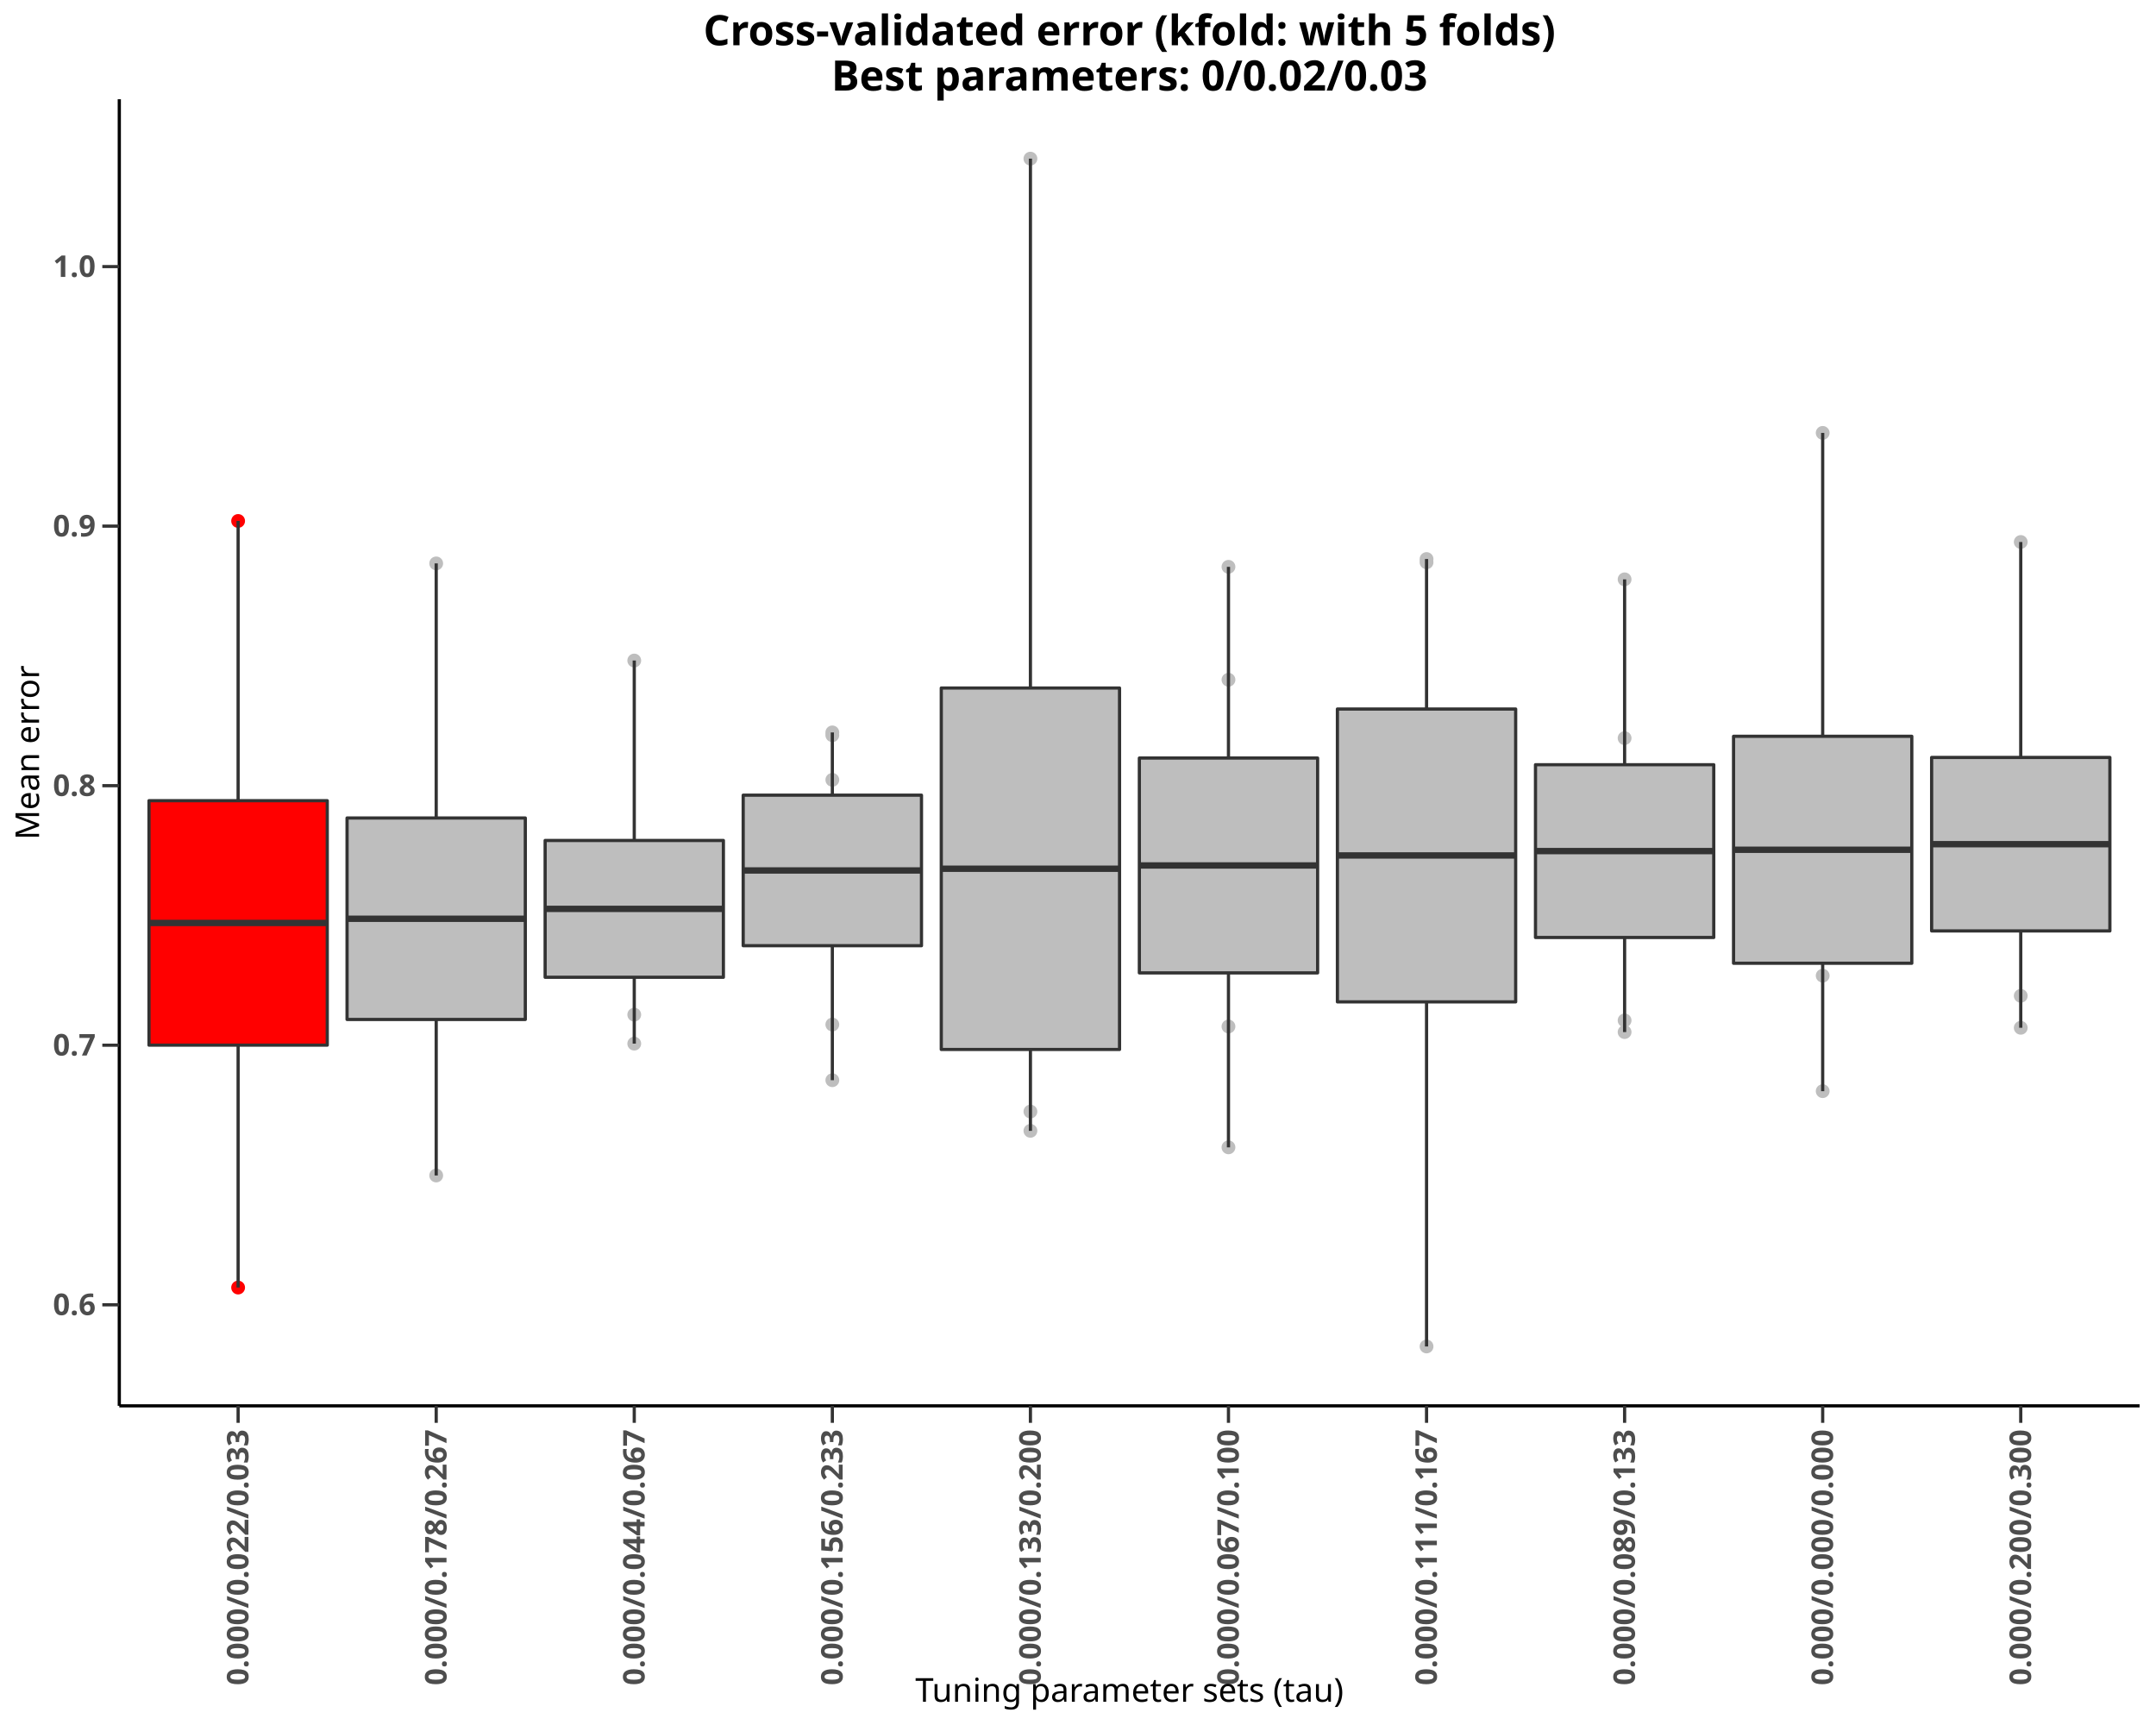
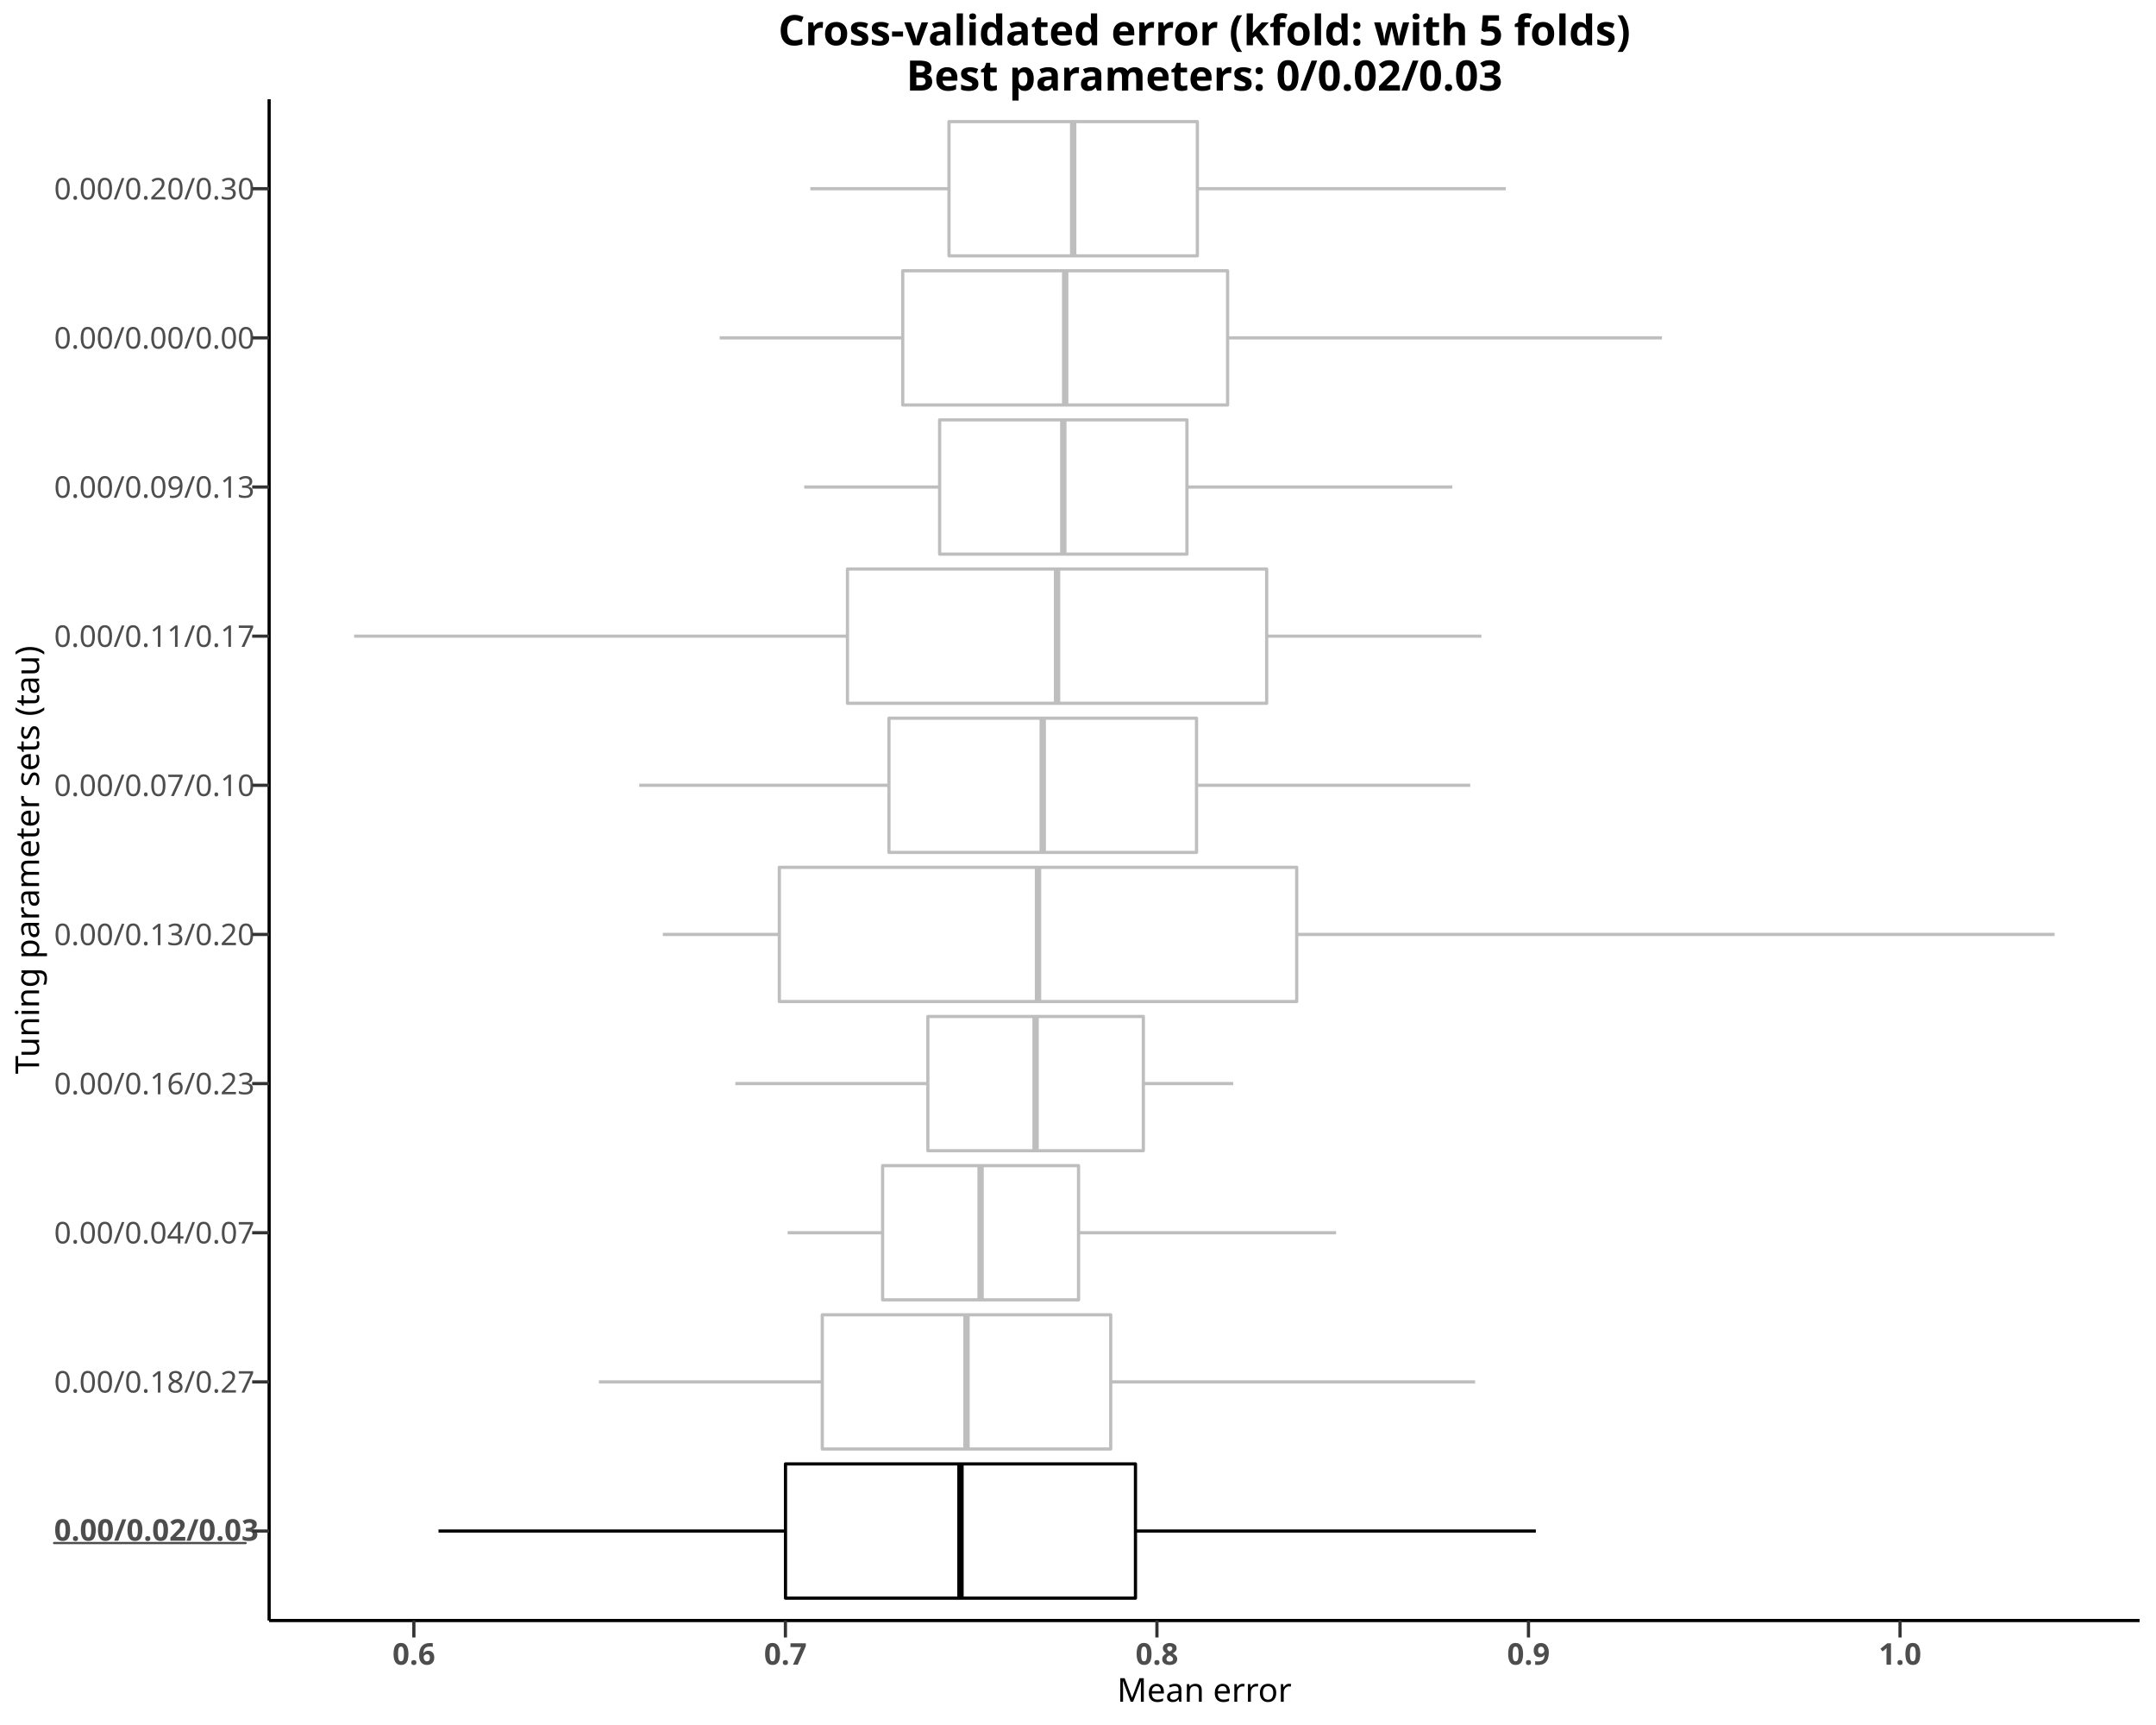
<svg xmlns="http://www.w3.org/2000/svg" class="svglite" data-engine-version="2.0" width="720.00pt" height="576.00pt" viewBox="0 0 720.00 576.00">
  <defs>
    <style type="text/css">
    .svglite line, .svglite polyline, .svglite polygon, .svglite path, .svglite rect, .svglite circle {
      fill: none;
      stroke: #000000;
      stroke-linecap: round;
      stroke-linejoin: round;
      stroke-miterlimit: 10.00;
    }
  </style>
  </defs>
  <rect width="100%" height="100%" style="stroke: none; fill: #FFFFFF;" />
  <defs>
    <clipPath id="cpMC4wMHw3MjAuMDB8MC4wMHw1NzYuMDA=">
      <rect x="0.00" y="0.00" width="720.00" height="576.00" />
    </clipPath>
  </defs>
  <g clip-path="url(#cpMC4wMHw3MjAuMDB8MC4wMHw1NzYuMDA=)">
    <rect x="0.00" y="0.00" width="720.00" height="576.00" style="stroke-width: 1.07; stroke: #FFFFFF; fill: #FFFFFF;" />
  </g>
  <defs>
-     <clipPath id="cpMzkuODR8NzE0LjUyfDMzLjE0fDQ2OS40Mw==">
-       <rect x="39.84" y="33.14" width="674.68" height="436.29" />
+     <clipPath id="cpODkuODh8NzE0LjUyfDMzLjE0fDU0MS4xMQ==">
+       <rect x="89.88" y="33.14" width="624.64" height="507.97" />
    </clipPath>
  </defs>
-   <g clip-path="url(#cpMzkuODR8NzE0LjUyfDMzLjE0fDQ2OS40Mw==)">
-     <rect x="39.84" y="33.14" width="674.68" height="436.29" style="stroke-width: 1.07; stroke: none; fill: #FFFFFF;" />
-     <circle cx="674.83" cy="332.52" r="1.95" style="stroke-width: 0.71; stroke: #BEBEBE; fill: #BEBEBE;" />
-     <circle cx="145.67" cy="188.13" r="1.95" style="stroke-width: 0.71; stroke: #BEBEBE; fill: #BEBEBE;" />
-     <circle cx="277.96" cy="360.69" r="1.95" style="stroke-width: 0.71; stroke: #BEBEBE; fill: #BEBEBE;" />
-     <circle cx="344.11" cy="377.60" r="1.95" style="stroke-width: 0.71; stroke: #BEBEBE; fill: #BEBEBE;" />
-     <circle cx="476.40" cy="324.61" r="1.95" style="stroke-width: 0.71; stroke: #BEBEBE; fill: #BEBEBE;" />
-     <circle cx="542.54" cy="295.69" r="1.95" style="stroke-width: 0.71; stroke: #BEBEBE; fill: #BEBEBE;" />
-     <circle cx="410.25" cy="302.82" r="1.95" style="stroke-width: 0.71; stroke: #BEBEBE; fill: #BEBEBE;" />
-     <circle cx="211.81" cy="292.78" r="1.95" style="stroke-width: 0.71; stroke: #BEBEBE; fill: #BEBEBE;" />
-     <circle cx="79.52" cy="314.22" r="1.95" style="stroke-width: 0.71; stroke: #FF0000; fill: #FF0000;" />
-     <circle cx="608.69" cy="364.35" r="1.95" style="stroke-width: 0.71; stroke: #BEBEBE; fill: #BEBEBE;" />
-     <circle cx="674.83" cy="343.19" r="1.95" style="stroke-width: 0.71; stroke: #BEBEBE; fill: #BEBEBE;" />
-     <circle cx="145.67" cy="296.71" r="1.95" style="stroke-width: 0.71; stroke: #BEBEBE; fill: #BEBEBE;" />
-     <circle cx="277.96" cy="260.40" r="1.95" style="stroke-width: 0.71; stroke: #BEBEBE; fill: #BEBEBE;" />
-     <circle cx="344.11" cy="321.21" r="1.95" style="stroke-width: 0.71; stroke: #BEBEBE; fill: #BEBEBE;" />
-     <circle cx="476.40" cy="186.67" r="1.95" style="stroke-width: 0.71; stroke: #BEBEBE; fill: #BEBEBE;" />
-     <circle cx="542.54" cy="344.62" r="1.95" style="stroke-width: 0.71; stroke: #BEBEBE; fill: #BEBEBE;" />
-     <circle cx="410.25" cy="383.11" r="1.95" style="stroke-width: 0.71; stroke: #BEBEBE; fill: #BEBEBE;" />
-     <circle cx="211.81" cy="220.56" r="1.95" style="stroke-width: 0.71; stroke: #BEBEBE; fill: #BEBEBE;" />
-     <circle cx="79.52" cy="296.80" r="1.95" style="stroke-width: 0.71; stroke: #FF0000; fill: #FF0000;" />
-     <circle cx="608.69" cy="270.43" r="1.95" style="stroke-width: 0.71; stroke: #BEBEBE; fill: #BEBEBE;" />
-     <circle cx="674.83" cy="286.78" r="1.95" style="stroke-width: 0.71; stroke: #BEBEBE; fill: #BEBEBE;" />
-     <circle cx="145.67" cy="337.70" r="1.95" style="stroke-width: 0.71; stroke: #BEBEBE; fill: #BEBEBE;" />
-     <circle cx="277.96" cy="244.56" r="1.95" style="stroke-width: 0.71; stroke: #BEBEBE; fill: #BEBEBE;" />
-     <circle cx="344.11" cy="371.16" r="1.95" style="stroke-width: 0.71; stroke: #BEBEBE; fill: #BEBEBE;" />
-     <circle cx="476.40" cy="279.59" r="1.95" style="stroke-width: 0.71; stroke: #BEBEBE; fill: #BEBEBE;" />
-     <circle cx="542.54" cy="193.45" r="1.95" style="stroke-width: 0.71; stroke: #BEBEBE; fill: #BEBEBE;" />
-     <circle cx="410.25" cy="342.76" r="1.95" style="stroke-width: 0.71; stroke: #BEBEBE; fill: #BEBEBE;" />
-     <circle cx="211.81" cy="338.81" r="1.95" style="stroke-width: 0.71; stroke: #BEBEBE; fill: #BEBEBE;" />
-     <circle cx="79.52" cy="173.96" r="1.95" style="stroke-width: 0.71; stroke: #FF0000; fill: #FF0000;" />
-     <circle cx="608.69" cy="325.79" r="1.95" style="stroke-width: 0.71; stroke: #BEBEBE; fill: #BEBEBE;" />
-     <circle cx="674.83" cy="180.98" r="1.95" style="stroke-width: 0.71; stroke: #BEBEBE; fill: #BEBEBE;" />
-     <circle cx="145.67" cy="318.83" r="1.95" style="stroke-width: 0.71; stroke: #BEBEBE; fill: #BEBEBE;" />
-     <circle cx="277.96" cy="245.50" r="1.95" style="stroke-width: 0.71; stroke: #BEBEBE; fill: #BEBEBE;" />
-     <circle cx="344.11" cy="327.49" r="1.95" style="stroke-width: 0.71; stroke: #BEBEBE; fill: #BEBEBE;" />
-     <circle cx="476.40" cy="449.60" r="1.95" style="stroke-width: 0.71; stroke: #BEBEBE; fill: #BEBEBE;" />
-     <circle cx="542.54" cy="340.73" r="1.95" style="stroke-width: 0.71; stroke: #BEBEBE; fill: #BEBEBE;" />
-     <circle cx="410.25" cy="189.27" r="1.95" style="stroke-width: 0.71; stroke: #BEBEBE; fill: #BEBEBE;" />
-     <circle cx="211.81" cy="316.79" r="1.95" style="stroke-width: 0.71; stroke: #BEBEBE; fill: #BEBEBE;" />
-     <circle cx="79.52" cy="429.93" r="1.95" style="stroke-width: 0.71; stroke: #FF0000; fill: #FF0000;" />
-     <circle cx="608.69" cy="313.65" r="1.95" style="stroke-width: 0.71; stroke: #BEBEBE; fill: #BEBEBE;" />
-     <circle cx="674.83" cy="265.95" r="1.95" style="stroke-width: 0.71; stroke: #BEBEBE; fill: #BEBEBE;" />
-     <circle cx="145.67" cy="392.51" r="1.95" style="stroke-width: 0.71; stroke: #BEBEBE; fill: #BEBEBE;" />
-     <circle cx="277.96" cy="342.11" r="1.95" style="stroke-width: 0.71; stroke: #BEBEBE; fill: #BEBEBE;" />
-     <circle cx="344.11" cy="52.97" r="1.95" style="stroke-width: 0.71; stroke: #BEBEBE; fill: #BEBEBE;" />
-     <circle cx="476.40" cy="187.76" r="1.95" style="stroke-width: 0.71; stroke: #BEBEBE; fill: #BEBEBE;" />
-     <circle cx="542.54" cy="246.47" r="1.95" style="stroke-width: 0.71; stroke: #BEBEBE; fill: #BEBEBE;" />
-     <circle cx="410.25" cy="226.98" r="1.95" style="stroke-width: 0.71; stroke: #BEBEBE; fill: #BEBEBE;" />
-     <circle cx="211.81" cy="348.48" r="1.95" style="stroke-width: 0.71; stroke: #BEBEBE; fill: #BEBEBE;" />
-     <circle cx="79.52" cy="325.97" r="1.95" style="stroke-width: 0.71; stroke: #FF0000; fill: #FF0000;" />
-     <circle cx="608.69" cy="144.55" r="1.95" style="stroke-width: 0.71; stroke: #BEBEBE; fill: #BEBEBE;" />
-     <line x1="79.52" y1="267.36" x2="79.52" y2="173.96" style="stroke-width: 1.07; stroke: #333333; stroke-linecap: butt;" />
-     <line x1="79.52" y1="348.99" x2="79.52" y2="429.93" style="stroke-width: 1.07; stroke: #333333; stroke-linecap: butt;" />
-     <polygon points="49.76,267.36 49.76,348.99 109.29,348.99 109.29,267.36 49.76,267.36 " style="stroke-width: 1.07; stroke: #333333; fill: #FF0000;" />
-     <line x1="49.76" y1="308.18" x2="109.29" y2="308.18" style="stroke-width: 2.13; stroke: #333333; stroke-linecap: butt;" />
-     <line x1="145.67" y1="273.14" x2="145.67" y2="188.13" style="stroke-width: 1.07; stroke: #333333; stroke-linecap: butt;" />
-     <line x1="145.67" y1="340.41" x2="145.67" y2="392.51" style="stroke-width: 1.07; stroke: #333333; stroke-linecap: butt;" />
-     <polygon points="115.90,273.14 115.90,340.41 175.43,340.41 175.43,273.14 115.90,273.14 " style="stroke-width: 1.07; stroke: #333333; fill: #BEBEBE;" />
-     <line x1="115.90" y1="306.78" x2="175.43" y2="306.78" style="stroke-width: 2.13; stroke: #333333; stroke-linecap: butt;" />
-     <line x1="211.81" y1="280.64" x2="211.81" y2="220.56" style="stroke-width: 1.07; stroke: #333333; stroke-linecap: butt;" />
-     <line x1="211.81" y1="326.33" x2="211.81" y2="348.48" style="stroke-width: 1.07; stroke: #333333; stroke-linecap: butt;" />
-     <polygon points="182.05,280.64 182.05,326.33 241.58,326.33 241.58,280.64 182.05,280.64 " style="stroke-width: 1.07; stroke: #333333; fill: #BEBEBE;" />
-     <line x1="182.05" y1="303.49" x2="241.58" y2="303.49" style="stroke-width: 2.13; stroke: #333333; stroke-linecap: butt;" />
-     <line x1="277.96" y1="265.52" x2="277.96" y2="244.56" style="stroke-width: 1.07; stroke: #333333; stroke-linecap: butt;" />
-     <line x1="277.96" y1="315.78" x2="277.96" y2="360.69" style="stroke-width: 1.07; stroke: #333333; stroke-linecap: butt;" />
-     <polygon points="248.19,265.52 248.19,315.78 307.73,315.78 307.73,265.52 248.19,265.52 " style="stroke-width: 1.07; stroke: #333333; fill: #BEBEBE;" />
-     <line x1="248.19" y1="290.65" x2="307.73" y2="290.65" style="stroke-width: 2.13; stroke: #333333; stroke-linecap: butt;" />
-     <line x1="344.11" y1="229.74" x2="344.11" y2="52.97" style="stroke-width: 1.07; stroke: #333333; stroke-linecap: butt;" />
-     <line x1="344.11" y1="350.43" x2="344.11" y2="377.60" style="stroke-width: 1.07; stroke: #333333; stroke-linecap: butt;" />
-     <polygon points="314.34,229.74 314.34,350.43 373.87,350.43 373.87,229.74 314.34,229.74 " style="stroke-width: 1.07; stroke: #333333; fill: #BEBEBE;" />
-     <line x1="314.34" y1="290.09" x2="373.87" y2="290.09" style="stroke-width: 2.13; stroke: #333333; stroke-linecap: butt;" />
-     <line x1="410.25" y1="253.12" x2="410.25" y2="189.27" style="stroke-width: 1.07; stroke: #333333; stroke-linecap: butt;" />
-     <line x1="410.25" y1="324.86" x2="410.25" y2="383.11" style="stroke-width: 1.07; stroke: #333333; stroke-linecap: butt;" />
-     <polygon points="380.49,253.12 380.49,324.86 440.02,324.86 440.02,253.12 380.49,253.12 " style="stroke-width: 1.07; stroke: #333333; fill: #BEBEBE;" />
-     <line x1="380.49" y1="288.99" x2="440.02" y2="288.99" style="stroke-width: 2.13; stroke: #333333; stroke-linecap: butt;" />
-     <line x1="476.40" y1="236.75" x2="476.40" y2="186.67" style="stroke-width: 1.07; stroke: #333333; stroke-linecap: butt;" />
-     <line x1="476.40" y1="334.54" x2="476.40" y2="449.60" style="stroke-width: 1.07; stroke: #333333; stroke-linecap: butt;" />
-     <polygon points="446.63,236.75 446.63,334.54 506.16,334.54 506.16,236.75 446.63,236.75 " style="stroke-width: 1.07; stroke: #333333; fill: #BEBEBE;" />
-     <line x1="446.63" y1="285.65" x2="506.16" y2="285.65" style="stroke-width: 2.13; stroke: #333333; stroke-linecap: butt;" />
-     <line x1="542.54" y1="255.35" x2="542.54" y2="193.45" style="stroke-width: 1.07; stroke: #333333; stroke-linecap: butt;" />
-     <line x1="542.54" y1="313.04" x2="542.54" y2="344.62" style="stroke-width: 1.07; stroke: #333333; stroke-linecap: butt;" />
-     <polygon points="512.78,255.35 512.78,313.04 572.31,313.04 572.31,255.35 512.78,255.35 " style="stroke-width: 1.07; stroke: #333333; fill: #BEBEBE;" />
-     <line x1="512.78" y1="284.19" x2="572.31" y2="284.19" style="stroke-width: 2.13; stroke: #333333; stroke-linecap: butt;" />
-     <line x1="608.69" y1="245.86" x2="608.69" y2="144.55" style="stroke-width: 1.07; stroke: #333333; stroke-linecap: butt;" />
-     <line x1="608.69" y1="321.64" x2="608.69" y2="364.35" style="stroke-width: 1.07; stroke: #333333; stroke-linecap: butt;" />
-     <polygon points="578.92,245.86 578.92,321.64 638.45,321.64 638.45,245.86 578.92,245.86 " style="stroke-width: 1.07; stroke: #333333; fill: #BEBEBE;" />
-     <line x1="578.92" y1="283.75" x2="638.45" y2="283.75" style="stroke-width: 2.13; stroke: #333333; stroke-linecap: butt;" />
-     <line x1="674.83" y1="252.92" x2="674.83" y2="180.98" style="stroke-width: 1.07; stroke: #333333; stroke-linecap: butt;" />
-     <line x1="674.83" y1="310.85" x2="674.83" y2="343.19" style="stroke-width: 1.07; stroke: #333333; stroke-linecap: butt;" />
-     <polygon points="645.07,252.92 645.07,310.85 704.60,310.85 704.60,252.92 645.07,252.92 " style="stroke-width: 1.07; stroke: #333333; fill: #BEBEBE;" />
-     <line x1="645.07" y1="281.89" x2="704.60" y2="281.89" style="stroke-width: 2.13; stroke: #333333; stroke-linecap: butt;" />
+   <g clip-path="url(#cpODkuODh8NzE0LjUyfDMzLjE0fDU0MS4xMQ==)">
+     <rect x="89.88" y="33.14" width="624.64" height="507.97" style="stroke-width: 1.07; stroke: none; fill: #FFFFFF;" />
+     <line x1="379.19" y1="511.23" x2="512.90" y2="511.23" style="stroke-width: 1.07; stroke-linecap: butt;" />
+     <line x1="262.32" y1="511.23" x2="146.44" y2="511.23" style="stroke-width: 1.07; stroke-linecap: butt;" />
+     <polygon points="379.19,533.64 262.32,533.64 262.32,488.82 379.19,488.82 379.19,533.64 " style="stroke-width: 1.07; fill: #FFFFFF;" />
+     <line x1="320.75" y1="533.64" x2="320.75" y2="488.82" style="stroke-width: 2.13; stroke-linecap: butt;" />
+     <line x1="370.92" y1="461.43" x2="492.62" y2="461.43" style="stroke-width: 1.07; stroke: #BEBEBE; stroke-linecap: butt;" />
+     <line x1="274.60" y1="461.43" x2="200.01" y2="461.43" style="stroke-width: 1.07; stroke: #BEBEBE; stroke-linecap: butt;" />
+     <polygon points="370.92,483.84 274.60,483.84 274.60,439.02 370.92,439.02 370.92,483.84 " style="stroke-width: 1.07; stroke: #BEBEBE; fill: #FFFFFF;" />
+     <line x1="322.76" y1="483.84" x2="322.76" y2="439.02" style="stroke-width: 2.13; stroke: #BEBEBE; stroke-linecap: butt;" />
+     <line x1="360.18" y1="411.63" x2="446.19" y2="411.63" style="stroke-width: 1.07; stroke: #BEBEBE; stroke-linecap: butt;" />
+     <line x1="294.75" y1="411.63" x2="263.04" y2="411.63" style="stroke-width: 1.07; stroke: #BEBEBE; stroke-linecap: butt;" />
+     <polygon points="360.18,434.04 294.75,434.04 294.75,389.22 360.18,389.22 360.18,434.04 " style="stroke-width: 1.07; stroke: #BEBEBE; fill: #FFFFFF;" />
+     <line x1="327.47" y1="434.04" x2="327.47" y2="389.22" style="stroke-width: 2.13; stroke: #BEBEBE; stroke-linecap: butt;" />
+     <line x1="381.82" y1="361.83" x2="411.84" y2="361.83" style="stroke-width: 1.07; stroke: #BEBEBE; stroke-linecap: butt;" />
+     <line x1="309.86" y1="361.83" x2="245.56" y2="361.83" style="stroke-width: 1.07; stroke: #BEBEBE; stroke-linecap: butt;" />
+     <polygon points="381.82,384.24 309.86,384.24 309.86,339.42 381.82,339.42 381.82,384.24 " style="stroke-width: 1.07; stroke: #BEBEBE; fill: #FFFFFF;" />
+     <line x1="345.84" y1="384.24" x2="345.84" y2="339.42" style="stroke-width: 2.13; stroke: #BEBEBE; stroke-linecap: butt;" />
+     <line x1="433.04" y1="312.02" x2="686.13" y2="312.02" style="stroke-width: 1.07; stroke: #BEBEBE; stroke-linecap: butt;" />
+     <line x1="260.26" y1="312.02" x2="221.36" y2="312.02" style="stroke-width: 1.07; stroke: #BEBEBE; stroke-linecap: butt;" />
+     <polygon points="433.04,334.43 260.26,334.43 260.26,289.61 433.04,289.61 433.04,334.43 " style="stroke-width: 1.07; stroke: #BEBEBE; fill: #FFFFFF;" />
+     <line x1="346.65" y1="334.43" x2="346.65" y2="289.61" style="stroke-width: 2.13; stroke: #BEBEBE; stroke-linecap: butt;" />
+     <line x1="399.58" y1="262.22" x2="490.99" y2="262.22" style="stroke-width: 1.07; stroke: #BEBEBE; stroke-linecap: butt;" />
+     <line x1="296.87" y1="262.22" x2="213.47" y2="262.22" style="stroke-width: 1.07; stroke: #BEBEBE; stroke-linecap: butt;" />
+     <polygon points="399.58,284.63 296.87,284.63 296.87,239.81 399.58,239.81 399.58,284.63 " style="stroke-width: 1.07; stroke: #BEBEBE; fill: #FFFFFF;" />
+     <line x1="348.22" y1="284.63" x2="348.22" y2="239.81" style="stroke-width: 2.13; stroke: #BEBEBE; stroke-linecap: butt;" />
+     <line x1="423.01" y1="212.42" x2="494.71" y2="212.42" style="stroke-width: 1.07; stroke: #BEBEBE; stroke-linecap: butt;" />
+     <line x1="283.01" y1="212.42" x2="118.27" y2="212.42" style="stroke-width: 1.07; stroke: #BEBEBE; stroke-linecap: butt;" />
+     <polygon points="423.01,234.83 283.01,234.83 283.01,190.01 423.01,190.01 423.01,234.83 " style="stroke-width: 1.07; stroke: #BEBEBE; fill: #FFFFFF;" />
+     <line x1="353.01" y1="234.83" x2="353.01" y2="190.01" style="stroke-width: 2.13; stroke: #BEBEBE; stroke-linecap: butt;" />
+     <line x1="396.38" y1="162.62" x2="485.01" y2="162.62" style="stroke-width: 1.07; stroke: #BEBEBE; stroke-linecap: butt;" />
+     <line x1="313.79" y1="162.62" x2="268.57" y2="162.62" style="stroke-width: 1.07; stroke: #BEBEBE; stroke-linecap: butt;" />
+     <polygon points="396.38,185.03 313.79,185.03 313.79,140.21 396.38,140.21 396.38,185.03 " style="stroke-width: 1.07; stroke: #BEBEBE; fill: #FFFFFF;" />
+     <line x1="355.09" y1="185.03" x2="355.09" y2="140.21" style="stroke-width: 2.13; stroke: #BEBEBE; stroke-linecap: butt;" />
+     <line x1="409.96" y1="112.82" x2="555.02" y2="112.82" style="stroke-width: 1.07; stroke: #BEBEBE; stroke-linecap: butt;" />
+     <line x1="301.47" y1="112.82" x2="240.33" y2="112.82" style="stroke-width: 1.07; stroke: #BEBEBE; stroke-linecap: butt;" />
+     <polygon points="409.96,135.23 301.47,135.23 301.47,90.41 409.96,90.41 409.96,135.23 " style="stroke-width: 1.07; stroke: #BEBEBE; fill: #FFFFFF;" />
+     <line x1="355.72" y1="135.23" x2="355.72" y2="90.41" style="stroke-width: 2.13; stroke: #BEBEBE; stroke-linecap: butt;" />
+     <line x1="399.86" y1="63.02" x2="502.86" y2="63.02" style="stroke-width: 1.07; stroke: #BEBEBE; stroke-linecap: butt;" />
+     <line x1="316.92" y1="63.02" x2="270.62" y2="63.02" style="stroke-width: 1.07; stroke: #BEBEBE; stroke-linecap: butt;" />
+     <polygon points="399.86,85.43 316.92,85.43 316.92,40.61 399.86,40.61 399.86,85.43 " style="stroke-width: 1.07; stroke: #BEBEBE; fill: #FFFFFF;" />
+     <line x1="358.39" y1="85.43" x2="358.39" y2="40.61" style="stroke-width: 2.13; stroke: #BEBEBE; stroke-linecap: butt;" />
  </g>
  <g clip-path="url(#cpMC4wMHw3MjAuMDB8MC4wMHw1NzYuMDA=)">
-     <polyline points="39.84,469.43 39.84,33.14 " style="stroke-width: 1.07; stroke-linecap: butt;" />
-     <text x="31.97" y="439.12" text-anchor="end" style="font-size: 10.00px; font-weight: bold; fill: #4D4D4D; font-family: sans;" textLength="13.90px" lengthAdjust="spacingAndGlyphs">0.6</text>
-     <text x="31.97" y="352.45" text-anchor="end" style="font-size: 10.00px; font-weight: bold; fill: #4D4D4D; font-family: sans;" textLength="13.90px" lengthAdjust="spacingAndGlyphs">0.7</text>
-     <text x="31.97" y="265.79" text-anchor="end" style="font-size: 10.00px; font-weight: bold; fill: #4D4D4D; font-family: sans;" textLength="13.90px" lengthAdjust="spacingAndGlyphs">0.8</text>
-     <text x="31.97" y="179.12" text-anchor="end" style="font-size: 10.00px; font-weight: bold; fill: #4D4D4D; font-family: sans;" textLength="13.90px" lengthAdjust="spacingAndGlyphs">0.9</text>
-     <text x="31.97" y="92.46" text-anchor="end" style="font-size: 10.00px; font-weight: bold; fill: #4D4D4D; font-family: sans;" textLength="13.90px" lengthAdjust="spacingAndGlyphs">1.0</text>
-     <polyline points="34.17,435.68 39.84,435.68 " style="stroke-width: 1.07; stroke: #333333; stroke-linecap: butt;" />
-     <polyline points="34.17,349.01 39.84,349.01 " style="stroke-width: 1.07; stroke: #333333; stroke-linecap: butt;" />
-     <polyline points="34.17,262.35 39.84,262.35 " style="stroke-width: 1.07; stroke: #333333; stroke-linecap: butt;" />
-     <polyline points="34.17,175.68 39.84,175.68 " style="stroke-width: 1.07; stroke: #333333; stroke-linecap: butt;" />
-     <polyline points="34.17,89.02 39.84,89.02 " style="stroke-width: 1.07; stroke: #333333; stroke-linecap: butt;" />
-     <polyline points="39.84,469.43 714.52,469.43 " style="stroke-width: 1.07; stroke-linecap: butt;" />
-     <polyline points="79.52,475.10 79.52,469.43 " style="stroke-width: 1.07; stroke: #333333; stroke-linecap: butt;" />
-     <polyline points="145.67,475.10 145.67,469.43 " style="stroke-width: 1.07; stroke: #333333; stroke-linecap: butt;" />
-     <polyline points="211.81,475.10 211.81,469.43 " style="stroke-width: 1.07; stroke: #333333; stroke-linecap: butt;" />
-     <polyline points="277.96,475.10 277.96,469.43 " style="stroke-width: 1.07; stroke: #333333; stroke-linecap: butt;" />
-     <polyline points="344.11,475.10 344.11,469.43 " style="stroke-width: 1.07; stroke: #333333; stroke-linecap: butt;" />
-     <polyline points="410.25,475.10 410.25,469.43 " style="stroke-width: 1.07; stroke: #333333; stroke-linecap: butt;" />
-     <polyline points="476.40,475.10 476.40,469.43 " style="stroke-width: 1.07; stroke: #333333; stroke-linecap: butt;" />
-     <polyline points="542.54,475.10 542.54,469.43 " style="stroke-width: 1.07; stroke: #333333; stroke-linecap: butt;" />
-     <polyline points="608.69,475.10 608.69,469.43 " style="stroke-width: 1.07; stroke: #333333; stroke-linecap: butt;" />
-     <polyline points="674.83,475.10 674.83,469.43 " style="stroke-width: 1.07; stroke: #333333; stroke-linecap: butt;" />
-     <text transform="translate(82.96,477.29) rotate(-90)" text-anchor="end" style="font-size: 10.00px; font-weight: bold; fill: #4D4D4D; font-family: sans;" textLength="80.63px" lengthAdjust="spacingAndGlyphs">0.000/0.022/0.033</text>
-     <text transform="translate(149.11,477.29) rotate(-90)" text-anchor="end" style="font-size: 10.00px; font-weight: bold; fill: #4D4D4D; font-family: sans;" textLength="80.63px" lengthAdjust="spacingAndGlyphs">0.000/0.178/0.267</text>
-     <text transform="translate(215.26,477.29) rotate(-90)" text-anchor="end" style="font-size: 10.00px; font-weight: bold; fill: #4D4D4D; font-family: sans;" textLength="80.63px" lengthAdjust="spacingAndGlyphs">0.000/0.044/0.067</text>
-     <text transform="translate(281.40,477.29) rotate(-90)" text-anchor="end" style="font-size: 10.00px; font-weight: bold; fill: #4D4D4D; font-family: sans;" textLength="80.63px" lengthAdjust="spacingAndGlyphs">0.000/0.156/0.233</text>
-     <text transform="translate(347.55,477.29) rotate(-90)" text-anchor="end" style="font-size: 10.00px; font-weight: bold; fill: #4D4D4D; font-family: sans;" textLength="80.63px" lengthAdjust="spacingAndGlyphs">0.000/0.133/0.200</text>
-     <text transform="translate(413.69,477.29) rotate(-90)" text-anchor="end" style="font-size: 10.00px; font-weight: bold; fill: #4D4D4D; font-family: sans;" textLength="80.63px" lengthAdjust="spacingAndGlyphs">0.000/0.067/0.100</text>
-     <text transform="translate(479.84,477.29) rotate(-90)" text-anchor="end" style="font-size: 10.00px; font-weight: bold; fill: #4D4D4D; font-family: sans;" textLength="80.63px" lengthAdjust="spacingAndGlyphs">0.000/0.111/0.167</text>
-     <text transform="translate(545.98,477.29) rotate(-90)" text-anchor="end" style="font-size: 10.00px; font-weight: bold; fill: #4D4D4D; font-family: sans;" textLength="80.63px" lengthAdjust="spacingAndGlyphs">0.000/0.089/0.133</text>
-     <text transform="translate(612.13,477.29) rotate(-90)" text-anchor="end" style="font-size: 10.00px; font-weight: bold; fill: #4D4D4D; font-family: sans;" textLength="80.63px" lengthAdjust="spacingAndGlyphs">0.000/0.000/0.000</text>
-     <text transform="translate(678.27,477.29) rotate(-90)" text-anchor="end" style="font-size: 10.00px; font-weight: bold; fill: #4D4D4D; font-family: sans;" textLength="80.63px" lengthAdjust="spacingAndGlyphs">0.000/0.200/0.300</text>
-     <text x="377.18" y="568.24" text-anchor="middle" style="font-size: 11.00px; font-family: sans;" textLength="135.74px" lengthAdjust="spacingAndGlyphs">Tuning parameter sets (tau)</text>
-     <text transform="translate(13.05,251.29) rotate(-90)" text-anchor="middle" style="font-size: 11.00px; font-family: sans;" textLength="53.80px" lengthAdjust="spacingAndGlyphs">Mean error</text>
-     <text x="377.18" y="15.11" text-anchor="middle" style="font-size: 14.00px; font-weight: bold; font-family: sans;" textLength="251.34px" lengthAdjust="spacingAndGlyphs">Cross-validated error (kfold: with 5 folds)</text>
-     <text x="377.18" y="30.23" text-anchor="middle" style="font-size: 14.00px; font-weight: bold; font-family: sans;" textLength="180.57px" lengthAdjust="spacingAndGlyphs">Best parameters: 0/0.02/0.03</text>
+     <polyline points="89.88,541.11 89.88,33.14 " style="stroke-width: 1.07; stroke-linecap: butt;" />
+     <text x="18.07" y="66.60" style="font-size: 10.00px; fill: #4D4D4D; font-family: sans;" textLength="63.95px" lengthAdjust="spacingAndGlyphs">0.00/0.20/0.30</text>
+     <text x="18.07" y="116.40" style="font-size: 10.00px; fill: #4D4D4D; font-family: sans;" textLength="63.95px" lengthAdjust="spacingAndGlyphs">0.00/0.00/0.00</text>
+     <text x="18.07" y="216.00" style="font-size: 10.00px; fill: #4D4D4D; font-family: sans;" textLength="63.95px" lengthAdjust="spacingAndGlyphs">0.00/0.11/0.17</text>
+     <text x="18.07" y="365.40" style="font-size: 10.00px; fill: #4D4D4D; font-family: sans;" textLength="63.95px" lengthAdjust="spacingAndGlyphs">0.00/0.16/0.23</text>
+     <text x="18.07" y="465.00" style="font-size: 10.00px; fill: #4D4D4D; font-family: sans;" textLength="63.95px" lengthAdjust="spacingAndGlyphs">0.00/0.18/0.27</text>
+     <text x="18.07" y="315.60" style="font-size: 10.00px; fill: #4D4D4D; font-family: sans;" textLength="63.95px" lengthAdjust="spacingAndGlyphs">0.00/0.13/0.20</text>
+     <text x="18.07" y="265.80" style="font-size: 10.00px; fill: #4D4D4D; font-family: sans;" textLength="63.95px" lengthAdjust="spacingAndGlyphs">0.00/0.07/0.10</text>
+     <text x="18.07" y="166.20" style="font-size: 10.00px; fill: #4D4D4D; font-family: sans;" textLength="63.95px" lengthAdjust="spacingAndGlyphs">0.00/0.09/0.13</text>
+     <text x="18.07" y="415.20" style="font-size: 10.00px; fill: #4D4D4D; font-family: sans;" textLength="63.95px" lengthAdjust="spacingAndGlyphs">0.00/0.04/0.07</text>
+     <text x="18.07" y="514.46" style="font-size: 10.00px; font-weight: bold; fill: #4D4D4D; font-family: sans;" textLength="63.95px" lengthAdjust="spacingAndGlyphs">0.00/0.02/0.03</text>
+     <polyline points="18.07,515.24 82.02,515.24 " style="stroke-width: 0.75; stroke: #4D4D4D;" />
+     <polyline points="84.21,63.02 89.88,63.02 " style="stroke-width: 1.07; stroke: #333333; stroke-linecap: butt;" />
+     <polyline points="84.21,461.43 89.88,461.43 " style="stroke-width: 1.07; stroke: #333333; stroke-linecap: butt;" />
+     <polyline points="84.21,361.83 89.88,361.83 " style="stroke-width: 1.07; stroke: #333333; stroke-linecap: butt;" />
+     <polyline points="84.21,312.02 89.88,312.02 " style="stroke-width: 1.07; stroke: #333333; stroke-linecap: butt;" />
+     <polyline points="84.21,212.42 89.88,212.42 " style="stroke-width: 1.07; stroke: #333333; stroke-linecap: butt;" />
+     <polyline points="84.21,162.62 89.88,162.62 " style="stroke-width: 1.07; stroke: #333333; stroke-linecap: butt;" />
+     <polyline points="84.21,262.22 89.88,262.22 " style="stroke-width: 1.07; stroke: #333333; stroke-linecap: butt;" />
+     <polyline points="84.21,411.63 89.88,411.63 " style="stroke-width: 1.07; stroke: #333333; stroke-linecap: butt;" />
+     <polyline points="84.21,511.23 89.88,511.23 " style="stroke-width: 1.07; stroke: #333333; stroke-linecap: butt;" />
+     <polyline points="84.21,112.82 89.88,112.82 " style="stroke-width: 1.07; stroke: #333333; stroke-linecap: butt;" />
+     <polyline points="89.88,541.11 714.52,541.11 " style="stroke-width: 1.07; stroke-linecap: butt;" />
+     <polyline points="138.21,546.78 138.21,541.11 " style="stroke-width: 1.07; stroke: #333333; stroke-linecap: butt;" />
+     <polyline points="262.29,546.78 262.29,541.11 " style="stroke-width: 1.07; stroke: #333333; stroke-linecap: butt;" />
+     <polyline points="386.36,546.78 386.36,541.11 " style="stroke-width: 1.07; stroke: #333333; stroke-linecap: butt;" />
+     <polyline points="510.44,546.78 510.44,541.11 " style="stroke-width: 1.07; stroke: #333333; stroke-linecap: butt;" />
+     <polyline points="634.52,546.78 634.52,541.11 " style="stroke-width: 1.07; stroke: #333333; stroke-linecap: butt;" />
+     <text x="138.21" y="555.85" text-anchor="middle" style="font-size: 10.00px; font-weight: bold; fill: #4D4D4D; font-family: sans;" textLength="13.90px" lengthAdjust="spacingAndGlyphs">0.6</text>
+     <text x="262.29" y="555.85" text-anchor="middle" style="font-size: 10.00px; font-weight: bold; fill: #4D4D4D; font-family: sans;" textLength="13.90px" lengthAdjust="spacingAndGlyphs">0.7</text>
+     <text x="386.36" y="555.85" text-anchor="middle" style="font-size: 10.00px; font-weight: bold; fill: #4D4D4D; font-family: sans;" textLength="13.90px" lengthAdjust="spacingAndGlyphs">0.8</text>
+     <text x="510.44" y="555.85" text-anchor="middle" style="font-size: 10.00px; font-weight: bold; fill: #4D4D4D; font-family: sans;" textLength="13.90px" lengthAdjust="spacingAndGlyphs">0.9</text>
+     <text x="634.52" y="555.85" text-anchor="middle" style="font-size: 10.00px; font-weight: bold; fill: #4D4D4D; font-family: sans;" textLength="13.90px" lengthAdjust="spacingAndGlyphs">1.0</text>
+     <text x="402.20" y="568.24" text-anchor="middle" style="font-size: 11.00px; font-family: sans;" textLength="53.80px" lengthAdjust="spacingAndGlyphs">Mean error</text>
+     <text transform="translate(13.05,287.12) rotate(-90)" text-anchor="middle" style="font-size: 11.00px; font-family: sans;" textLength="135.74px" lengthAdjust="spacingAndGlyphs">Tuning parameter sets (tau)</text>
+     <text x="402.20" y="15.11" text-anchor="middle" style="font-size: 14.00px; font-weight: bold; font-family: sans;" textLength="251.34px" lengthAdjust="spacingAndGlyphs">Cross-validated error (kfold: with 5 folds)</text>
+     <text x="402.20" y="30.23" text-anchor="middle" style="font-size: 14.00px; font-weight: bold; font-family: sans;" textLength="180.57px" lengthAdjust="spacingAndGlyphs">Best parameters: 0/0.02/0.03</text>
  </g>
</svg>
